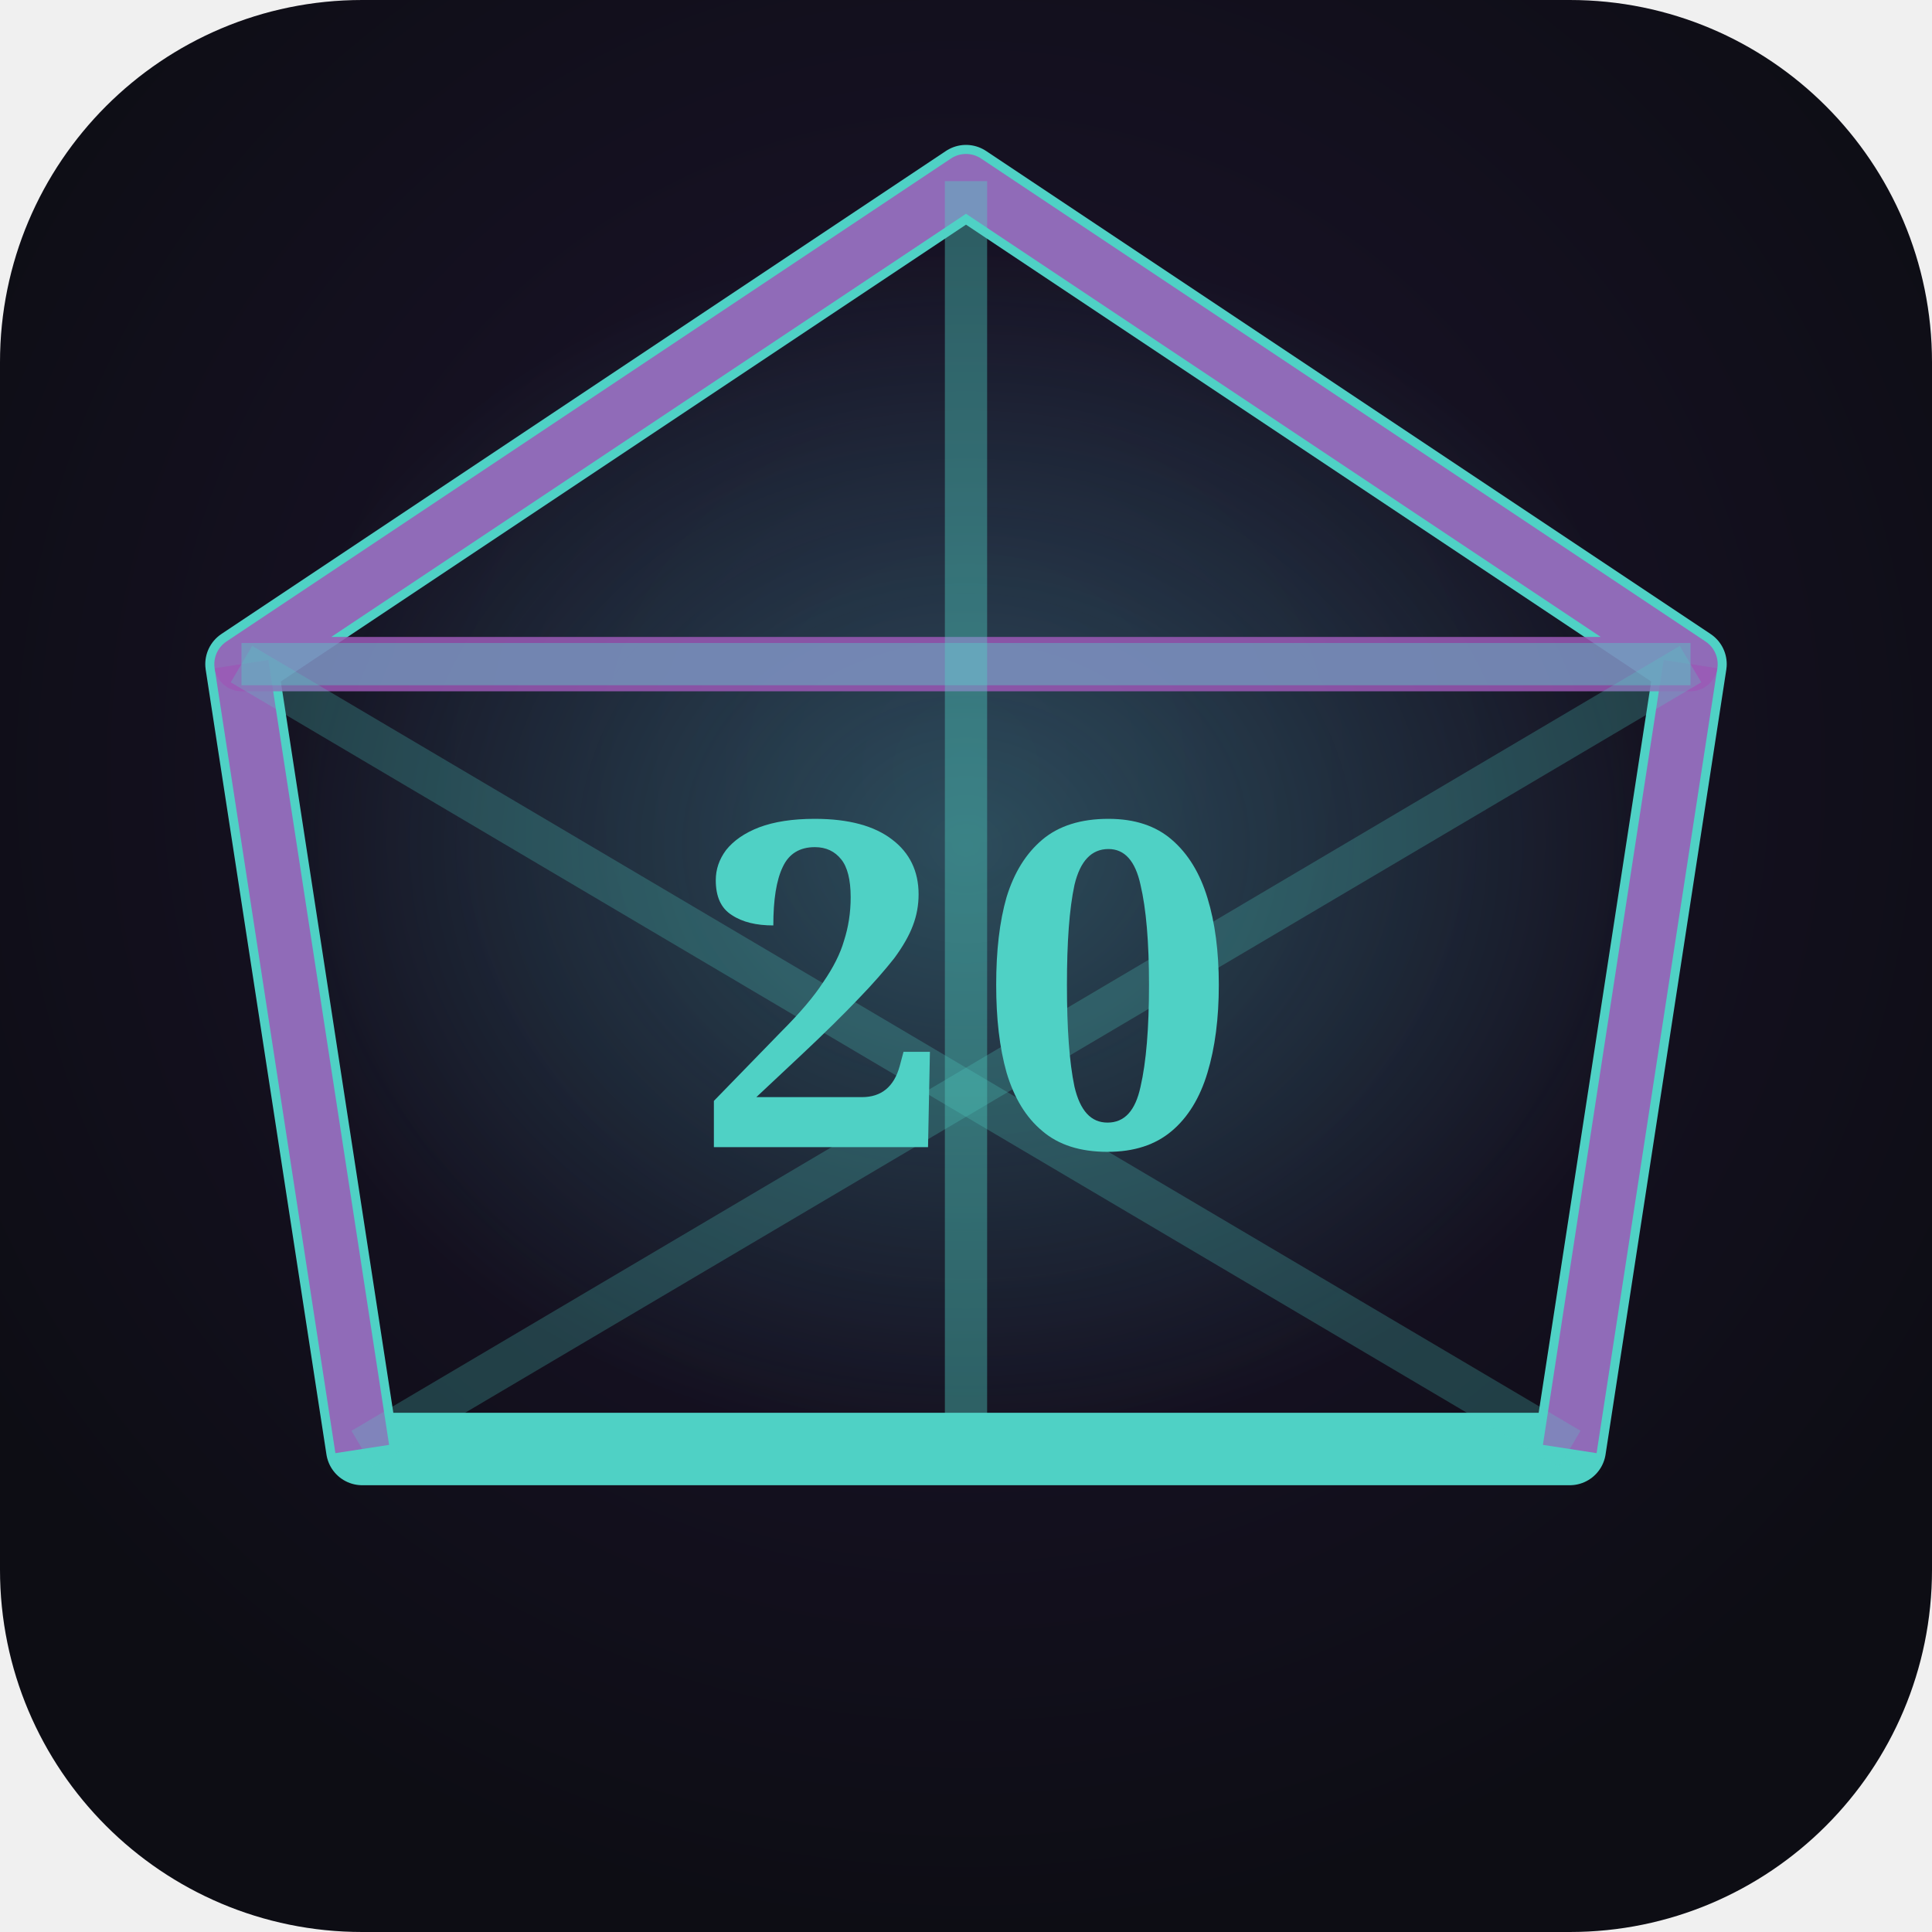
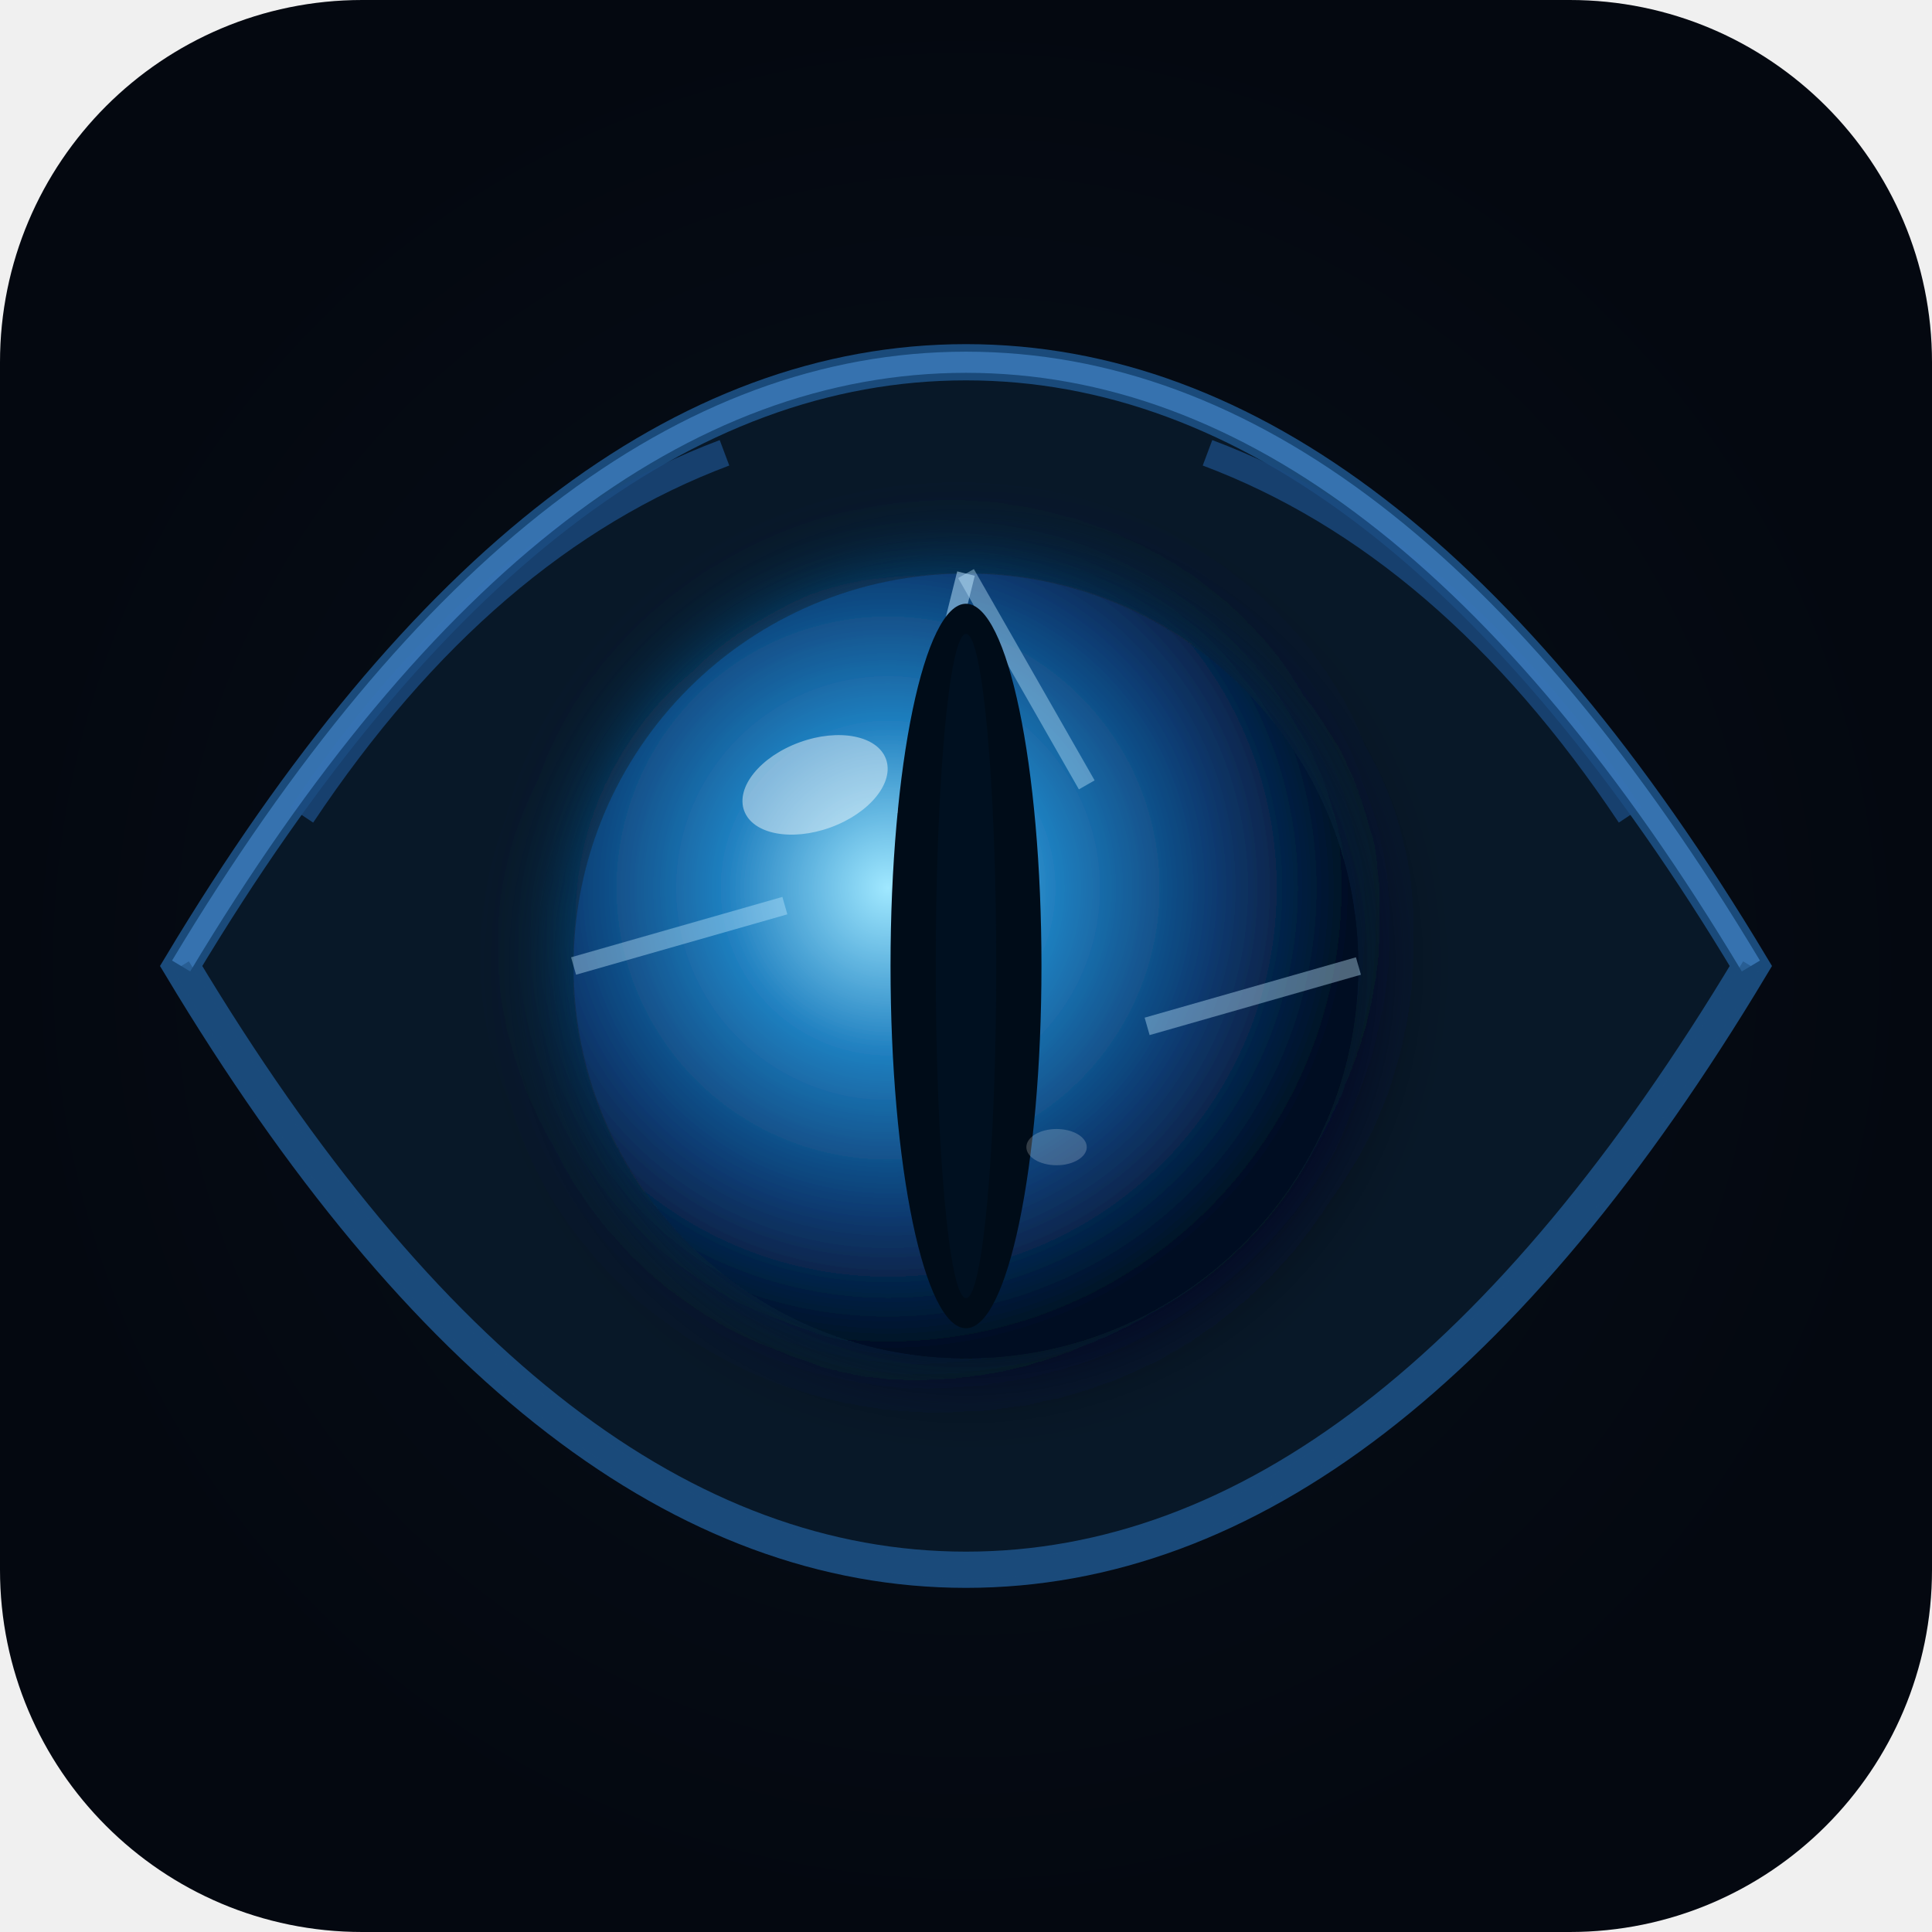
- <svg xmlns="http://www.w3.org/2000/svg" viewBox="0 0 32 32" width="32" height="32">
+ <svg xmlns="http://www.w3.org/2000/svg" width="64" height="64" viewBox="0 0 64 64">
  <defs>
-     <radialGradient id="bg" cx="50%" cy="40%" r="60%">
-       <stop offset="0%" stop-color="#1e1530" />
-       <stop offset="100%" stop-color="#0d0d14" />
+     <radialGradient id="bg" cx="50%" cy="50%" r="50%">
+       <stop offset="0%" stop-color="#08101a" />
+       <stop offset="100%" stop-color="#040810" />
    </radialGradient>
-     <radialGradient id="glow" cx="50%" cy="50%" r="50%">
-       <stop offset="0%" stop-color="#4fd1c5" stop-opacity="0.3" />
-       <stop offset="100%" stop-color="#4fd1c5" stop-opacity="0" />
+     <radialGradient id="iris" cx="40%" cy="40%" r="60%">
+       <stop offset="0%" stop-color="#a0e8ff" />
+       <stop offset="35%" stop-color="#2080c0" />
+       <stop offset="70%" stop-color="#0a3a70" />
+       <stop offset="100%" stop-color="#020d20" />
    </radialGradient>
+     <radialGradient id="ambientglow" cx="50%" cy="50%" r="50%">
+       <stop offset="0%" stop-color="#40aaff" stop-opacity="0.4" />
+       <stop offset="100%" stop-color="#40aaff" stop-opacity="0" />
+     </radialGradient>
+     <filter id="glow" x="-50%" y="-50%" width="200%" height="200%">
+       <feGaussianBlur stdDeviation="1.5" result="blur" />
+       <feMerge>
+         <feMergeNode in="blur" />
+         <feMergeNode in="SourceGraphic" />
+       </feMerge>
+     </filter>
  </defs>
-   <rect width="32" height="32" rx="6" fill="url(#bg)" />
-   <ellipse cx="16" cy="14" rx="12" ry="10" fill="url(#glow)" />
-   <polygon points="16,3 28,11 26,24 6,24 4,11" fill="none" stroke="#4fd1c5" stroke-width="1.2" stroke-linejoin="round" />
-   <polygon points="16,3 28,11 4,11" fill="none" stroke="#9b59b6" stroke-width="0.9" stroke-linejoin="round" opacity="0.85" />
-   <line x1="4" y1="11" x2="6" y2="24" stroke="#9b59b6" stroke-width="0.9" opacity="0.85" />
-   <line x1="28" y1="11" x2="26" y2="24" stroke="#9b59b6" stroke-width="0.9" opacity="0.85" />
-   <line x1="16" y1="3" x2="16" y2="24" stroke="#4fd1c5" stroke-width="0.7" opacity="0.4" />
-   <line x1="4" y1="11" x2="28" y2="11" stroke="#4fd1c5" stroke-width="0.7" opacity="0.4" />
-   <line x1="4" y1="11" x2="26" y2="24" stroke="#4fd1c5" stroke-width="0.7" opacity="0.25" />
-   <line x1="28" y1="11" x2="6" y2="24" stroke="#4fd1c5" stroke-width="0.7" opacity="0.25" />
-   <text x="16" y="19" text-anchor="middle" font-family="Georgia, serif" font-size="7.5" font-weight="bold" fill="#4fd1c5" letter-spacing="0.5">20</text>
+   <rect width="64" height="64" rx="12" fill="url(#bg)" />
+   <ellipse cx="32" cy="32" rx="22" ry="14" fill="url(#ambientglow)" />
+   <path d="M6,32 Q18,12 32,12 Q46,12 58,32 Q46,52 32,52 Q18,52 6,32 Z" fill="#081828" stroke="#1a4a7a" stroke-width="1.2" />
+   <ellipse cx="32" cy="32" rx="13" ry="13" fill="url(#iris)" filter="url(#glow)" />
+   <line x1="32" y1="19" x2="30" y2="27" stroke="#c0e8ff" stroke-width="0.6" opacity="0.5" />
+   <line x1="32" y1="19" x2="36" y2="26" stroke="#c0e8ff" stroke-width="0.6" opacity="0.4" />
+   <line x1="45" y1="32" x2="38" y2="34" stroke="#c0e8ff" stroke-width="0.6" opacity="0.4" />
+   <line x1="19" y1="32" x2="26" y2="30" stroke="#c0e8ff" stroke-width="0.6" opacity="0.4" />
+   <ellipse cx="32" cy="32" rx="2.5" ry="12" fill="#000c18" />
+   <ellipse cx="32" cy="32" rx="1" ry="11" fill="#001428" opacity="0.5" />
+   <ellipse cx="27" cy="26" rx="2.5" ry="1.5" fill="white" opacity="0.45" transform="rotate(-20,27,26)" />
+   <ellipse cx="35" cy="38" rx="1" ry="0.6" fill="white" opacity="0.2" />
+   <path d="M10,27 Q16,18 24,15" stroke="#1a4a80" stroke-width="0.9" fill="none" opacity="0.8" />
+   <path d="M54,27 Q48,18 40,15" stroke="#1a4a80" stroke-width="0.9" fill="none" opacity="0.8" />
+   <path d="M6,32 Q18,12 32,12 Q46,12 58,32" fill="none" stroke="#60b0ff" stroke-width="0.7" opacity="0.4" />
+   <path d="M6,32 Q18,52 32,52 Q46,52 58,32" fill="none" stroke="#1a4a7a" stroke-width="0.6" opacity="0.5" />
</svg>
